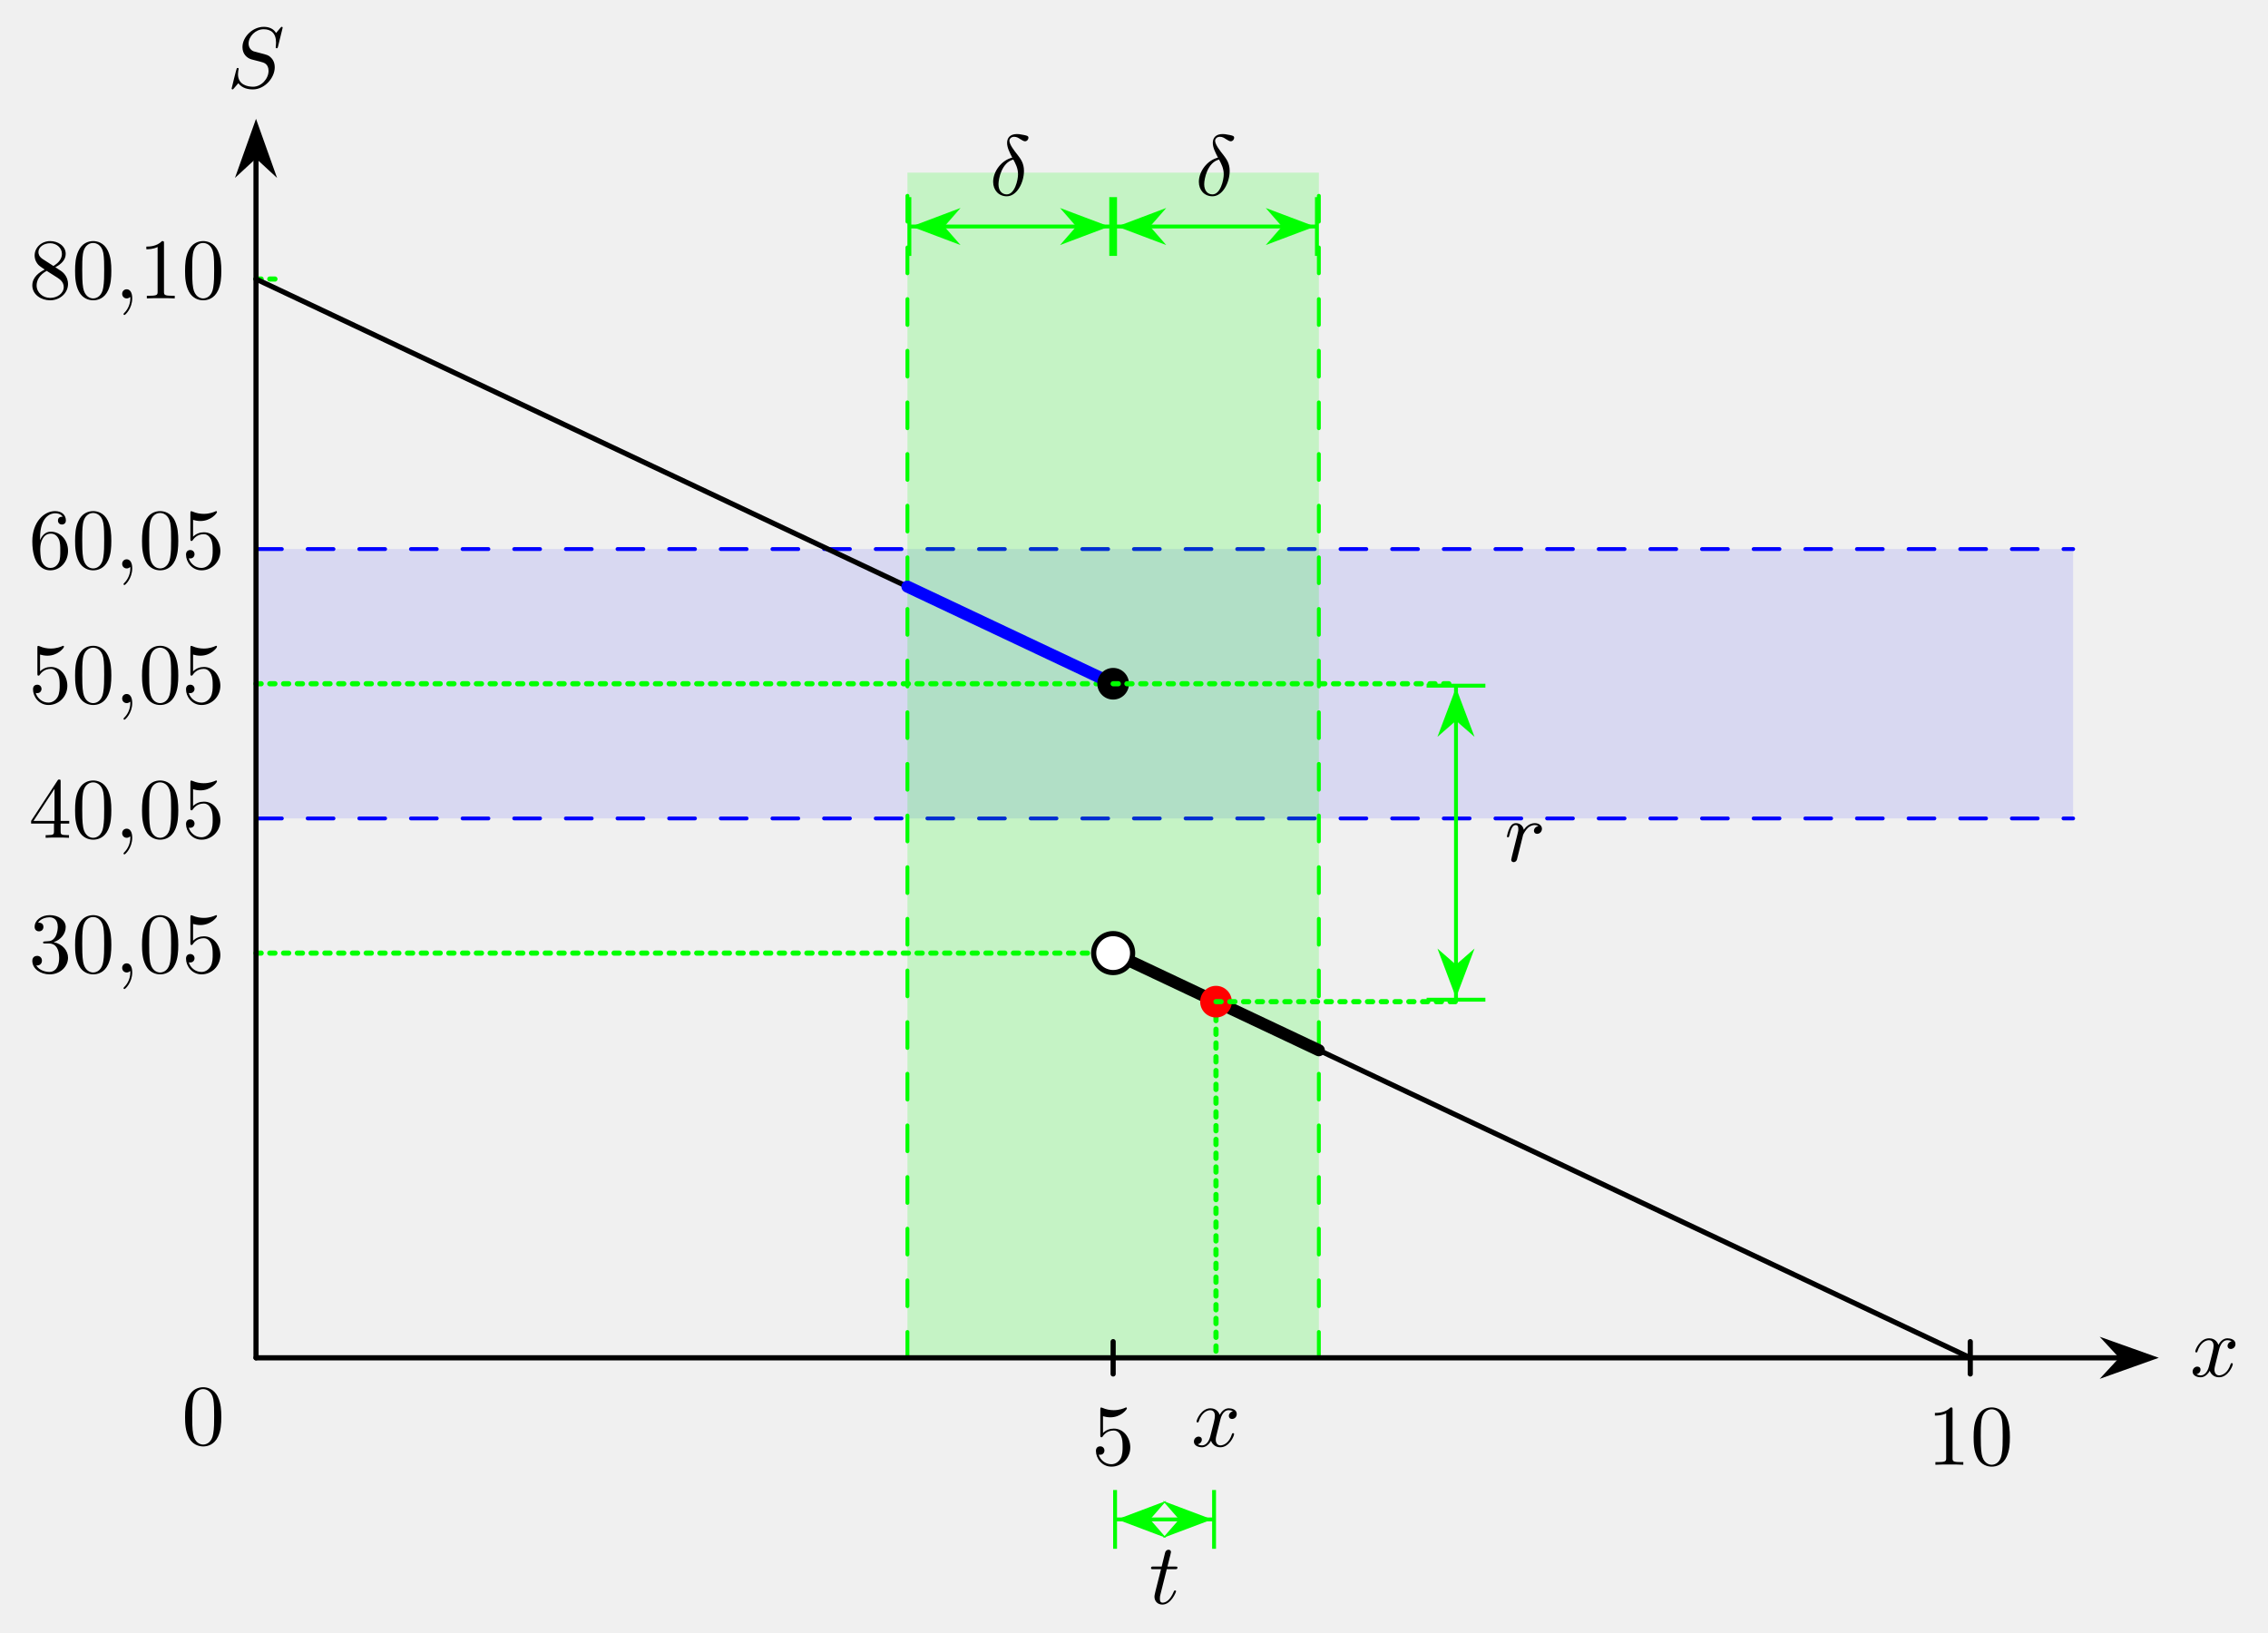
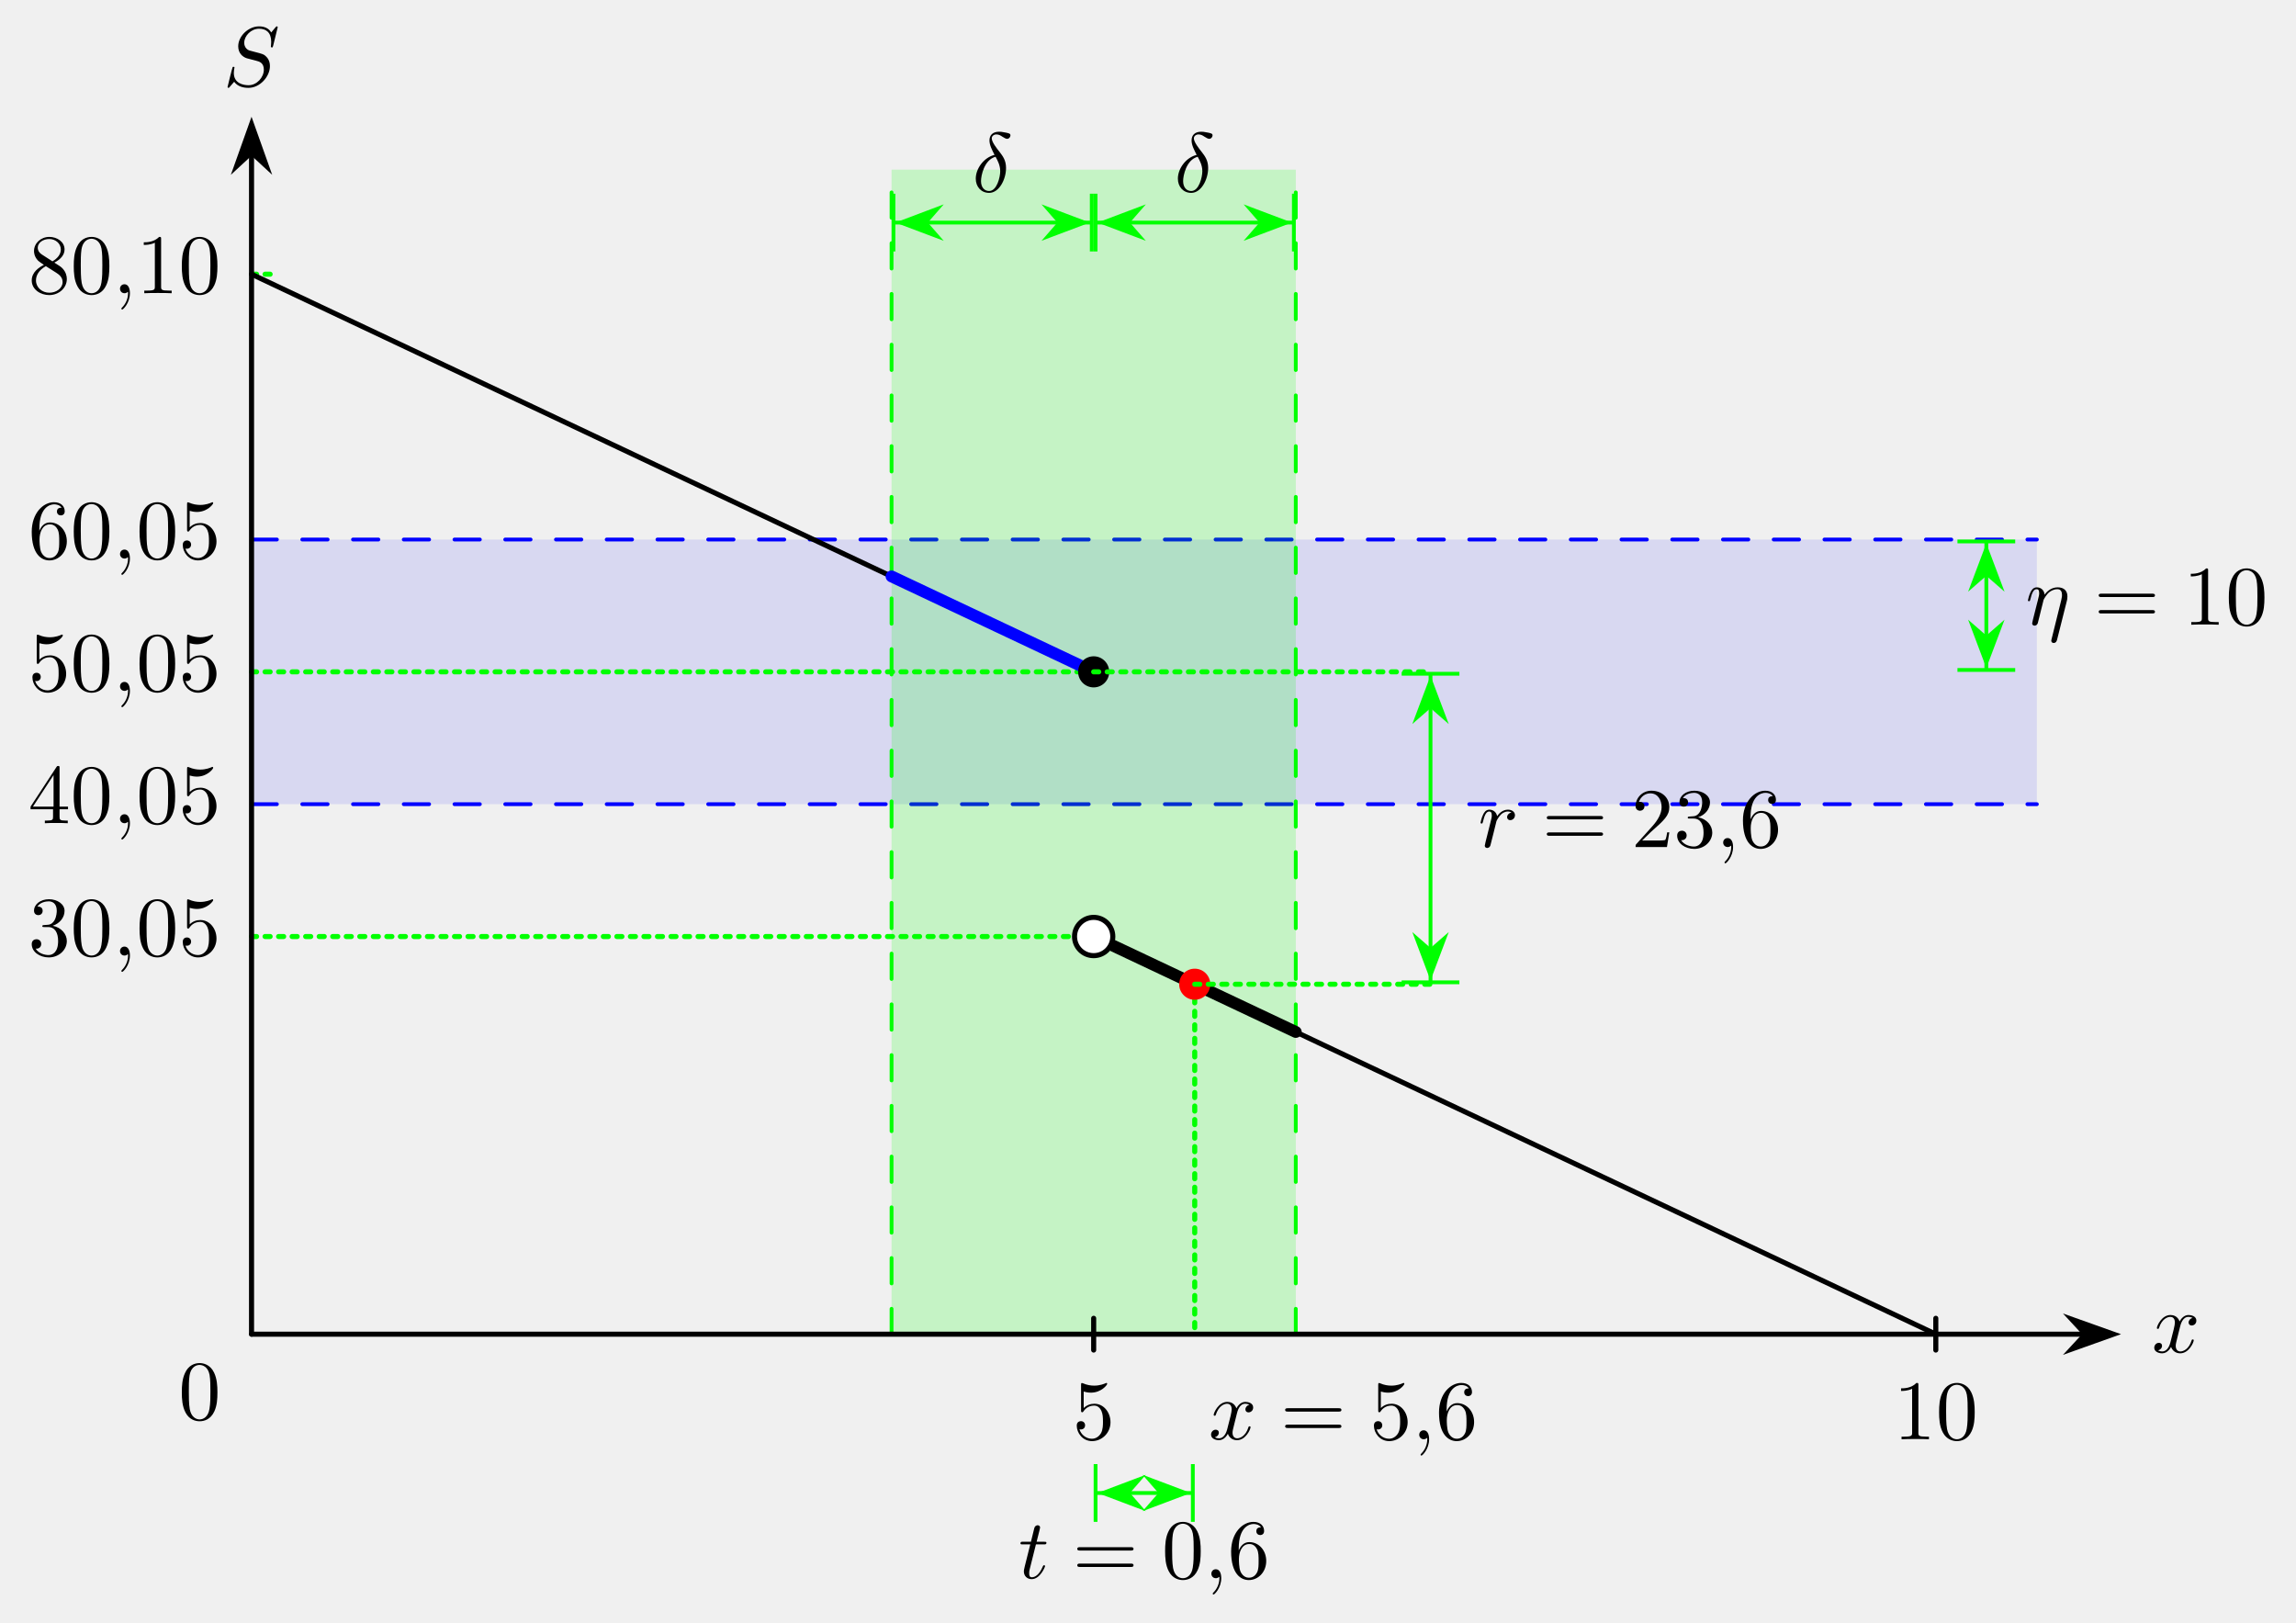
- <svg xmlns="http://www.w3.org/2000/svg" xmlns:xlink="http://www.w3.org/1999/xlink" version="1.1" width="354.40pt" height="255.06pt" viewBox="-72 -72 262.518 188.934">
+ <svg xmlns="http://www.w3.org/2000/svg" xmlns:xlink="http://www.w3.org/1999/xlink" version="1.1" width="365.16pt" height="258.07pt" viewBox="-72 -72 270.492 191.164">
  <defs>
    <path id="palica-utez-skok-g0-14" d="M2.63-4.354C1.385-4.055 .418-2.76 .418-1.554C.418-.598 1.056 .12 1.993 .12C3.158 .12 3.985-1.445 3.985-2.819C3.985-3.726 3.587-4.224 3.248-4.672C2.889-5.121 2.301-5.868 2.301-6.306C2.301-6.526 2.501-6.765 2.849-6.765C3.148-6.765 3.347-6.635 3.557-6.496C3.756-6.376 3.955-6.247 4.105-6.247C4.354-6.247 4.503-6.486 4.503-6.645C4.503-6.864 4.344-6.894 3.985-6.974C3.467-7.083 3.328-7.083 3.168-7.083C2.391-7.083 2.032-6.655 2.032-6.057C2.032-5.519 2.321-4.961 2.63-4.354ZM2.75-4.134C2.999-3.676 3.298-3.138 3.298-2.421C3.298-1.763 2.919-.1 1.993-.1C1.445-.1 1.036-.518 1.036-1.275C1.036-1.903 1.405-3.776 2.75-4.134Z" />
+     <path id="palica-utez-skok-g0-17" d="M4.862-2.76C4.912-2.939 4.941-3.068 4.941-3.337C4.941-3.985 4.543-4.403 3.796-4.403C3.009-4.403 2.491-3.885 2.252-3.537C2.202-4.105 1.783-4.403 1.335-4.403C.877-4.403 .687-4.015 .598-3.836C.418-3.497 .289-2.899 .289-2.869C.289-2.77 .389-2.77 .408-2.77C.508-2.77 .518-2.78 .578-2.999C.747-3.706 .946-4.184 1.305-4.184C1.474-4.184 1.614-4.105 1.614-3.726C1.614-3.517 1.584-3.407 1.455-2.889L.877-.588C.847-.438 .787-.209 .787-.159C.787 .02 .927 .11 1.076 .11C1.196 .11 1.375 .03 1.445-.169C1.455-.189 1.574-.658 1.634-.907L1.853-1.803C1.913-2.022 1.973-2.242 2.022-2.471C2.042-2.531 2.122-2.859 2.132-2.919C2.162-3.009 2.471-3.567 2.809-3.836C3.029-3.995 3.337-4.184 3.766-4.184S4.304-3.846 4.304-3.487C4.304-3.437 4.304-3.258 4.204-2.859L3.068 1.724C3.039 1.843 3.039 1.863 3.039 1.883C3.039 2.032 3.148 2.152 3.318 2.152C3.626 2.152 3.696 1.863 3.726 1.753L4.862-2.76Z" />
    <path id="palica-utez-skok-g0-59" d="M2.022-.01C2.022-.667 1.773-1.056 1.385-1.056C1.056-1.056 .857-.807 .857-.528C.857-.259 1.056 0 1.385 0C1.504 0 1.634-.04 1.733-.13C1.763-.149 1.773-.159 1.783-.159S1.803-.149 1.803-.01C1.803 .727 1.455 1.325 1.126 1.654C1.016 1.763 1.016 1.783 1.016 1.813C1.016 1.883 1.066 1.923 1.116 1.923C1.225 1.923 2.022 1.156 2.022-.01Z" />
    <path id="palica-utez-skok-g0-83" d="M6.426-6.924C6.426-6.954 6.406-7.024 6.316-7.024C6.267-7.024 6.257-7.014 6.137-6.874L5.659-6.306C5.4-6.775 4.882-7.024 4.234-7.024C2.969-7.024 1.773-5.878 1.773-4.672C1.773-3.866 2.301-3.407 2.809-3.258L3.875-2.979C4.244-2.889 4.792-2.74 4.792-1.923C4.792-1.026 3.975-.09 2.999-.09C2.361-.09 1.255-.309 1.255-1.544C1.255-1.783 1.305-2.022 1.315-2.082C1.325-2.122 1.335-2.132 1.335-2.152C1.335-2.252 1.265-2.262 1.215-2.262S1.146-2.252 1.116-2.222C1.076-2.182 .518 .09 .518 .12C.518 .179 .568 .219 .628 .219C.677 .219 .687 .209 .807 .07L1.295-.498C1.724 .08 2.401 .219 2.979 .219C4.334 .219 5.509-1.106 5.509-2.341C5.509-3.029 5.171-3.367 5.021-3.507C4.792-3.736 4.643-3.776 3.756-4.005C3.537-4.065 3.178-4.164 3.088-4.184C2.819-4.274 2.481-4.563 2.481-5.091C2.481-5.898 3.278-6.745 4.224-6.745C5.051-6.745 5.659-6.316 5.659-5.2C5.659-4.882 5.619-4.702 5.619-4.643C5.619-4.633 5.619-4.543 5.738-4.543C5.838-4.543 5.848-4.573 5.888-4.742L6.426-6.924Z" />
    <path id="palica-utez-skok-g0-114" d="M.877-.588C.847-.438 .787-.209 .787-.159C.787 .02 .927 .11 1.076 .11C1.196 .11 1.375 .03 1.445-.169C1.465-.209 1.803-1.564 1.843-1.743C1.923-2.072 2.102-2.77 2.162-3.039C2.202-3.168 2.481-3.636 2.72-3.856C2.8-3.925 3.088-4.184 3.517-4.184C3.776-4.184 3.925-4.065 3.935-4.065C3.636-4.015 3.417-3.776 3.417-3.517C3.417-3.357 3.527-3.168 3.796-3.168S4.344-3.397 4.344-3.756C4.344-4.105 4.025-4.403 3.517-4.403C2.869-4.403 2.431-3.915 2.242-3.636C2.162-4.085 1.803-4.403 1.335-4.403C.877-4.403 .687-4.015 .598-3.836C.418-3.497 .289-2.899 .289-2.869C.289-2.77 .389-2.77 .408-2.77C.508-2.77 .518-2.78 .578-2.999C.747-3.706 .946-4.184 1.305-4.184C1.474-4.184 1.614-4.105 1.614-3.726C1.614-3.517 1.584-3.407 1.455-2.889L.877-.588Z" />
    <path id="palica-utez-skok-g0-116" d="M2.052-3.985H2.989C3.188-3.985 3.288-3.985 3.288-4.184C3.288-4.294 3.188-4.294 3.009-4.294H2.132C2.491-5.709 2.54-5.908 2.54-5.968C2.54-6.137 2.421-6.237 2.252-6.237C2.222-6.237 1.943-6.227 1.853-5.878L1.465-4.294H.528C.329-4.294 .229-4.294 .229-4.105C.229-3.985 .309-3.985 .508-3.985H1.385C.667-1.156 .628-.986 .628-.807C.628-.269 1.006 .11 1.544 .11C2.56 .11 3.128-1.345 3.128-1.425C3.128-1.524 3.049-1.524 3.009-1.524C2.919-1.524 2.909-1.494 2.859-1.385C2.431-.349 1.903-.11 1.564-.11C1.355-.11 1.255-.239 1.255-.568C1.255-.807 1.275-.877 1.315-1.046L2.052-3.985Z" />
    <path id="palica-utez-skok-g0-120" d="M3.328-3.009C3.387-3.268 3.616-4.184 4.314-4.184C4.364-4.184 4.603-4.184 4.812-4.055C4.533-4.005 4.334-3.756 4.334-3.517C4.334-3.357 4.443-3.168 4.712-3.168C4.932-3.168 5.25-3.347 5.25-3.746C5.25-4.264 4.663-4.403 4.324-4.403C3.746-4.403 3.397-3.875 3.278-3.646C3.029-4.304 2.491-4.403 2.202-4.403C1.166-4.403 .598-3.118 .598-2.869C.598-2.77 .697-2.77 .717-2.77C.797-2.77 .827-2.79 .847-2.879C1.186-3.935 1.843-4.184 2.182-4.184C2.371-4.184 2.72-4.095 2.72-3.517C2.72-3.208 2.55-2.54 2.182-1.146C2.022-.528 1.674-.11 1.235-.11C1.176-.11 .946-.11 .737-.239C.986-.289 1.205-.498 1.205-.777C1.205-1.046 .986-1.126 .837-1.126C.538-1.126 .289-.867 .289-.548C.289-.09 .787 .11 1.225 .11C1.883 .11 2.242-.588 2.271-.648C2.391-.279 2.75 .11 3.347 .11C4.374 .11 4.941-1.176 4.941-1.425C4.941-1.524 4.852-1.524 4.822-1.524C4.732-1.524 4.712-1.484 4.692-1.415C4.364-.349 3.686-.11 3.367-.11C2.979-.11 2.819-.428 2.819-.767C2.819-.986 2.879-1.205 2.989-1.644L3.328-3.009Z" />
    <path id="palica-utez-skok-g1-48" d="M4.583-3.188C4.583-3.985 4.533-4.782 4.184-5.519C3.726-6.476 2.909-6.635 2.491-6.635C1.893-6.635 1.166-6.376 .757-5.45C.438-4.762 .389-3.985 .389-3.188C.389-2.441 .428-1.544 .837-.787C1.265 .02 1.993 .219 2.481 .219C3.019 .219 3.776 .01 4.214-.936C4.533-1.624 4.583-2.401 4.583-3.188ZM2.481 0C2.092 0 1.504-.249 1.325-1.205C1.215-1.803 1.215-2.72 1.215-3.308C1.215-3.945 1.215-4.603 1.295-5.141C1.484-6.326 2.232-6.416 2.481-6.416C2.809-6.416 3.467-6.237 3.656-5.25C3.756-4.692 3.756-3.935 3.756-3.308C3.756-2.56 3.756-1.883 3.646-1.245C3.497-.299 2.929 0 2.481 0Z" />
    <path id="palica-utez-skok-g1-49" d="M2.929-6.376C2.929-6.615 2.929-6.635 2.7-6.635C2.082-5.998 1.205-5.998 .887-5.998V-5.689C1.086-5.689 1.674-5.689 2.192-5.948V-.787C2.192-.428 2.162-.309 1.265-.309H.946V0C1.295-.03 2.162-.03 2.56-.03S3.826-.03 4.174 0V-.309H3.856C2.959-.309 2.929-.418 2.929-.787V-6.376Z" />
+     <path id="palica-utez-skok-g1-50" d="M1.265-.767L2.321-1.793C3.875-3.168 4.473-3.706 4.473-4.702C4.473-5.838 3.577-6.635 2.361-6.635C1.235-6.635 .498-5.719 .498-4.832C.498-4.274 .996-4.274 1.026-4.274C1.196-4.274 1.544-4.394 1.544-4.802C1.544-5.061 1.365-5.32 1.016-5.32C.936-5.32 .917-5.32 .887-5.31C1.116-5.958 1.654-6.326 2.232-6.326C3.138-6.326 3.567-5.519 3.567-4.702C3.567-3.905 3.068-3.118 2.521-2.501L.608-.369C.498-.259 .498-.239 .498 0H4.194L4.473-1.733H4.224C4.174-1.435 4.105-.996 4.005-.847C3.935-.767 3.278-.767 3.059-.767H1.265Z" />
    <path id="palica-utez-skok-g1-51" d="M2.889-3.507C3.706-3.776 4.284-4.473 4.284-5.26C4.284-6.077 3.407-6.635 2.451-6.635C1.445-6.635 .687-6.037 .687-5.28C.687-4.951 .907-4.762 1.196-4.762C1.504-4.762 1.704-4.981 1.704-5.27C1.704-5.768 1.235-5.768 1.086-5.768C1.395-6.257 2.052-6.386 2.411-6.386C2.819-6.386 3.367-6.167 3.367-5.27C3.367-5.151 3.347-4.573 3.088-4.134C2.79-3.656 2.451-3.626 2.202-3.616C2.122-3.606 1.883-3.587 1.813-3.587C1.733-3.577 1.664-3.567 1.664-3.467C1.664-3.357 1.733-3.357 1.903-3.357H2.341C3.158-3.357 3.527-2.68 3.527-1.704C3.527-.349 2.839-.06 2.401-.06C1.973-.06 1.225-.229 .877-.817C1.225-.767 1.534-.986 1.534-1.365C1.534-1.724 1.265-1.923 .976-1.923C.737-1.923 .418-1.783 .418-1.345C.418-.438 1.345 .219 2.431 .219C3.646 .219 4.553-.687 4.553-1.704C4.553-2.521 3.925-3.298 2.889-3.507Z" />
    <path id="palica-utez-skok-g1-52" d="M2.929-1.644V-.777C2.929-.418 2.909-.309 2.172-.309H1.963V0C2.371-.03 2.889-.03 3.308-.03S4.254-.03 4.663 0V-.309H4.453C3.716-.309 3.696-.418 3.696-.777V-1.644H4.692V-1.953H3.696V-6.486C3.696-6.685 3.696-6.745 3.537-6.745C3.447-6.745 3.417-6.745 3.337-6.625L.279-1.953V-1.644H2.929ZM2.989-1.953H.558L2.989-5.669V-1.953Z" />
    <path id="palica-utez-skok-g1-53" d="M4.473-2.002C4.473-3.188 3.656-4.184 2.58-4.184C2.102-4.184 1.674-4.025 1.315-3.676V-5.619C1.514-5.559 1.843-5.489 2.162-5.489C3.387-5.489 4.085-6.396 4.085-6.526C4.085-6.585 4.055-6.635 3.985-6.635C3.975-6.635 3.955-6.635 3.905-6.605C3.706-6.516 3.218-6.316 2.55-6.316C2.152-6.316 1.694-6.386 1.225-6.595C1.146-6.625 1.126-6.625 1.106-6.625C1.006-6.625 1.006-6.545 1.006-6.386V-3.437C1.006-3.258 1.006-3.178 1.146-3.178C1.215-3.178 1.235-3.208 1.275-3.268C1.385-3.427 1.753-3.965 2.56-3.965C3.078-3.965 3.328-3.507 3.407-3.328C3.567-2.959 3.587-2.57 3.587-2.072C3.587-1.724 3.587-1.126 3.347-.707C3.108-.319 2.74-.06 2.281-.06C1.554-.06 .986-.588 .817-1.176C.847-1.166 .877-1.156 .986-1.156C1.315-1.156 1.484-1.405 1.484-1.644S1.315-2.132 .986-2.132C.847-2.132 .498-2.062 .498-1.604C.498-.747 1.186 .219 2.301 .219C3.457 .219 4.473-.737 4.473-2.002Z" />
    <path id="palica-utez-skok-g1-54" d="M1.315-3.268V-3.507C1.315-6.027 2.55-6.386 3.059-6.386C3.298-6.386 3.716-6.326 3.935-5.988C3.786-5.988 3.387-5.988 3.387-5.539C3.387-5.23 3.626-5.081 3.846-5.081C4.005-5.081 4.304-5.171 4.304-5.559C4.304-6.157 3.866-6.635 3.039-6.635C1.763-6.635 .418-5.35 .418-3.148C.418-.488 1.574 .219 2.501 .219C3.606 .219 4.553-.717 4.553-2.032C4.553-3.298 3.666-4.254 2.56-4.254C1.883-4.254 1.514-3.746 1.315-3.268ZM2.501-.06C1.873-.06 1.574-.658 1.514-.807C1.335-1.275 1.335-2.072 1.335-2.252C1.335-3.029 1.654-4.025 2.55-4.025C2.71-4.025 3.168-4.025 3.477-3.407C3.656-3.039 3.656-2.531 3.656-2.042C3.656-1.564 3.656-1.066 3.487-.707C3.188-.11 2.73-.06 2.501-.06Z" />
    <path id="palica-utez-skok-g1-56" d="M1.624-4.553C1.166-4.852 1.126-5.191 1.126-5.36C1.126-5.968 1.773-6.386 2.481-6.386C3.208-6.386 3.846-5.868 3.846-5.151C3.846-4.583 3.457-4.105 2.859-3.756L1.624-4.553ZM3.078-3.606C3.796-3.975 4.284-4.493 4.284-5.151C4.284-6.067 3.397-6.635 2.491-6.635C1.494-6.635 .687-5.898 .687-4.971C.687-4.792 .707-4.344 1.126-3.875C1.235-3.756 1.604-3.507 1.853-3.337C1.275-3.049 .418-2.491 .418-1.504C.418-.448 1.435 .219 2.481 .219C3.606 .219 4.553-.608 4.553-1.674C4.553-2.032 4.443-2.481 4.065-2.899C3.875-3.108 3.716-3.208 3.078-3.606ZM2.082-3.188L3.308-2.411C3.587-2.222 4.055-1.923 4.055-1.315C4.055-.578 3.308-.06 2.491-.06C1.634-.06 .917-.677 .917-1.504C.917-2.082 1.235-2.72 2.082-3.188Z" />
+     <path id="palica-utez-skok-g1-61" d="M6.844-3.258C6.994-3.258 7.183-3.258 7.183-3.457S6.994-3.656 6.854-3.656H.887C.747-3.656 .558-3.656 .558-3.457S.747-3.258 .897-3.258H6.844ZM6.854-1.325C6.994-1.325 7.183-1.325 7.183-1.524S6.994-1.724 6.844-1.724H.897C.747-1.724 .558-1.724 .558-1.524S.747-1.325 .887-1.325H6.854Z" />
  </defs>
  <g id="palica-utez-skok-page1">
    <g stroke-miterlimit="10" transform="translate(-42.36734,85.16066)scale(0.996264,-0.996264)">
      <g fill="#000" stroke="#000">
        <g stroke-width="0.4">
          <g stroke-width="0.6">
            <g stroke-linecap="round">
              <g stroke-linejoin="round">
                <g class="del" data-del="napaka">
                  <g fill="#00f" stroke="#00f">
                    <g stroke-opacity="0.10">
                      <g fill-opacity="0.10">
                        <path d="M0 62.666V93.959H211.119V62.666ZM211.119 93.959" stroke="none" />
                      </g>
                    </g>
                  </g>
                  <g fill="#00f" stroke="#00f">
                    <g stroke-dasharray="3.0,3.0" stroke-dashoffset="0.0">
                      <g stroke-width="0.45">
                        <path d="M0 62.666H211.119" fill="none" />
                      </g>
                    </g>
                  </g>
                  <g fill="#00f" stroke="#00f">
                    <g stroke-dasharray="3.0,3.0" stroke-dashoffset="0.0">
                      <g stroke-width="0.45">
                        <path d="M0 93.959H211.119" fill="none" />
                      </g>
                    </g>
                  </g>
                  <g transform="translate(-26.41081,91.70915)">
                    <g stroke="none" transform="scale(-1.00375,1.00375)translate(-42.36734,85.16066)scale(-1,-1)">
                      <g fill="#000">
                        <g stroke="none">
                          <use x="-42.367" y="85.161" xlink:href="#palica-utez-skok-g1-54" />
                          <use x="-37.386" y="85.161" xlink:href="#palica-utez-skok-g1-48" />
                          <use x="-32.405" y="85.161" xlink:href="#palica-utez-skok-g0-59" />
                          <use x="-29.637" y="85.161" xlink:href="#palica-utez-skok-g1-48" />
                          <use x="-24.656" y="85.161" xlink:href="#palica-utez-skok-g1-53" />
                        </g>
                      </g>
                    </g>
                  </g>
                  <g transform="translate(-26.41081,60.41551)">
                    <g stroke="none" transform="scale(-1.00375,1.00375)translate(-42.36734,85.16066)scale(-1,-1)">
                      <g fill="#000">
                        <g stroke="none">
                          <use x="-42.367" y="85.161" xlink:href="#palica-utez-skok-g1-52" />
                          <use x="-37.386" y="85.161" xlink:href="#palica-utez-skok-g1-48" />
                          <use x="-32.405" y="85.161" xlink:href="#palica-utez-skok-g0-59" />
                          <use x="-29.637" y="85.161" xlink:href="#palica-utez-skok-g1-48" />
                          <use x="-24.656" y="85.161" xlink:href="#palica-utez-skok-g1-53" />
                        </g>
                      </g>
                    </g>
                  </g>
+                   <g fill="#0f0" stroke="#0f0">
+                     <g stroke-width="0.45">
+                       <path d="M205.143 78.65V93.622" fill="none" />
+                       <g transform="matrix(0.0,-1.0,1.0,0.0,205.1435,84.45285)">
+                         <g stroke-dasharray="none" stroke-dashoffset="0.0">
+                           <g stroke-linejoin="miter">
+                             <path d="M5.05 0L.727 1.629L2.147 0L.727-1.629Z" />
+                           </g>
+                         </g>
+                       </g>
+                       <g transform="matrix(0.0,-1.0,1.0,0.0,205.1435,78.53732)">
+                         <g stroke-dasharray="none" stroke-dashoffset="0.0">
+                           <g stroke-linecap="butt">
+                             <g stroke-linejoin="miter">
+                               <path d="M0 3.414V-3.414" fill="none" />
+                             </g>
+                           </g>
+                         </g>
+                       </g>
+                       <g transform="matrix(0.0,1.0,-1.0,0.0,205.1435,87.81863)">
+                         <g stroke-dasharray="none" stroke-dashoffset="0.0">
+                           <g stroke-linejoin="miter">
+                             <path d="M5.05 0L.727 1.629L2.147 0L.727-1.629Z" />
+                           </g>
+                         </g>
+                       </g>
+                       <g transform="matrix(0.0,1.0,-1.0,0.0,205.1435,93.73416)">
+                         <g stroke-dasharray="none" stroke-dashoffset="0.0">
+                           <g stroke-linecap="butt">
+                             <g stroke-linejoin="miter">
+                               <path d="M0 3.414V-3.414" fill="none" />
+                             </g>
+                           </g>
+                         </g>
+                       </g>
+                     </g>
+                   </g>
+                   <g transform="translate(209.7724,83.88574)">
+                     <g stroke="none" transform="scale(-1.00375,1.00375)translate(-42.36734,85.16066)scale(-1,-1)">
+                       <g fill="#000">
+                         <g stroke="none">
+                           <use x="-42.367" y="85.161" xlink:href="#palica-utez-skok-g0-17" />
+                           <use x="-34.296" y="85.161" xlink:href="#palica-utez-skok-g1-61" />
+                           <use x="-23.78" y="85.161" xlink:href="#palica-utez-skok-g1-49" />
+                           <use x="-18.798" y="85.161" xlink:href="#palica-utez-skok-g1-48" />
+                         </g>
+                       </g>
+                     </g>
+                   </g>
                </g>
                <g class="del" data-del="pas">
                  <g fill="#0f0" stroke="#0f0">
                    <g stroke-opacity="0.18">
                      <g fill-opacity="0.18">
                        <path d="M75.684 0V137.692H123.484V0ZM123.484 137.692" stroke="none" />
                      </g>
                    </g>
                  </g>
                  <g fill="#0f0" stroke="#0f0">
                    <g stroke-dasharray="3.0,3.0" stroke-dashoffset="0.0">
                      <g stroke-width="0.45">
                        <path d="M75.684 0V137.692" fill="none" />
                      </g>
                    </g>
                  </g>
                  <g fill="#0f0" stroke="#0f0">
                    <g stroke-dasharray="3.0,3.0" stroke-dashoffset="0.0">
                      <g stroke-width="0.45">
                        <path d="M123.484 0V137.692" fill="none" />
                      </g>
                    </g>
                  </g>
                  <g fill="#0f0" stroke="#0f0">
                    <g stroke-width="0.45">
                      <path d="M76.022 131.433H99.247" fill="none" />
                      <g transform="matrix(-1.0,0.0,0.0,-1.0,81.82455,131.4333)">
                        <g stroke-dasharray="none" stroke-dashoffset="0.0">
                          <g stroke-linejoin="miter">
                            <path d="M5.05 0L.727 1.629L2.147 0L.727-1.629Z" />
                          </g>
                        </g>
                      </g>
                      <g transform="matrix(-1.0,0.0,0.0,-1.0,75.90903,131.4333)">
                        <g stroke-dasharray="none" stroke-dashoffset="0.0">
                          <g stroke-linecap="butt">
                            <g stroke-linejoin="miter">
                              <path d="M0 3.414V-3.414" fill="none" />
                            </g>
                          </g>
                        </g>
                      </g>
                      <g transform="translate(93.44368,131.4333)">
                        <g stroke-dasharray="none" stroke-dashoffset="0.0">
                          <g stroke-linejoin="miter">
                            <path d="M5.05 0L.727 1.629L2.147 0L.727-1.629Z" />
                          </g>
                        </g>
                      </g>
                      <g transform="translate(99.3592,131.4333)">
                        <g stroke-dasharray="none" stroke-dashoffset="0.0">
                          <g stroke-linecap="butt">
                            <g stroke-linejoin="miter">
                              <path d="M0 3.414V-3.414" fill="none" />
                            </g>
                          </g>
                        </g>
                      </g>
                    </g>
                  </g>
                  <g fill="#0f0" stroke="#0f0">
                    <g stroke-width="0.45">
                      <path d="M99.922 131.433H123.147" fill="none" />
                      <g transform="matrix(-1.0,0.0,0.0,-1.0,105.7247,131.4333)">
                        <g stroke-dasharray="none" stroke-dashoffset="0.0">
                          <g stroke-linejoin="miter">
                            <path d="M5.05 0L.727 1.629L2.147 0L.727-1.629Z" />
                          </g>
                        </g>
                      </g>
                      <g transform="matrix(-1.0,0.0,0.0,-1.0,99.80919,131.4333)">
                        <g stroke-dasharray="none" stroke-dashoffset="0.0">
                          <g stroke-linecap="butt">
                            <g stroke-linejoin="miter">
                              <path d="M0 3.414V-3.414" fill="none" />
                            </g>
                          </g>
                        </g>
                      </g>
                      <g transform="translate(117.3438,131.4333)">
                        <g stroke-dasharray="none" stroke-dashoffset="0.0">
                          <g stroke-linejoin="miter">
                            <path d="M5.05 0L.727 1.629L2.147 0L.727-1.629Z" />
                          </g>
                        </g>
                      </g>
                      <g transform="translate(123.2593,131.4333)">
                        <g stroke-dasharray="none" stroke-dashoffset="0.0">
                          <g stroke-linecap="butt">
                            <g stroke-linejoin="miter">
                              <path d="M0 3.414V-3.414" fill="none" />
                            </g>
                          </g>
                        </g>
                      </g>
                    </g>
                  </g>
                  <g transform="translate(85.22252,135.0663)">
                    <g stroke="none" transform="scale(-1.00375,1.00375)translate(-42.36734,85.16066)scale(-1,-1)">
                      <g fill="#000">
                        <g stroke="none">
                          <use x="-42.367" y="85.161" xlink:href="#palica-utez-skok-g0-14" />
                        </g>
                      </g>
                    </g>
                  </g>
                  <g transform="translate(109.123,135.0663)">
                    <g stroke="none" transform="scale(-1.00375,1.00375)translate(-42.36734,85.16066)scale(-1,-1)">
                      <g fill="#000">
                        <g stroke="none">
                          <use x="-42.367" y="85.161" xlink:href="#palica-utez-skok-g0-14" />
                        </g>
                      </g>
                    </g>
                  </g>
                </g>
                <g class="del" data-del="vrednost">
                  <g fill="#0f0" stroke="#0f0">
                    <g stroke-dasharray="0.6,1.0" stroke-dashoffset="0.0">
                      <path d="M0 78.312H99.584" fill="none" />
                    </g>
                  </g>
                  <g transform="translate(-26.41081,76.06233)">
                    <g stroke="none" transform="scale(-1.00375,1.00375)translate(-42.36734,85.16066)scale(-1,-1)">
                      <g fill="#000">
                        <g stroke="none">
                          <use x="-42.367" y="85.161" xlink:href="#palica-utez-skok-g1-53" />
                          <use x="-37.386" y="85.161" xlink:href="#palica-utez-skok-g1-48" />
                          <use x="-32.405" y="85.161" xlink:href="#palica-utez-skok-g0-59" />
                          <use x="-29.637" y="85.161" xlink:href="#palica-utez-skok-g1-48" />
                          <use x="-24.656" y="85.161" xlink:href="#palica-utez-skok-g1-53" />
                        </g>
                      </g>
                    </g>
                  </g>
                </g>
                <g class="del" data-del="vrednost2">
                  <g fill="#0f0" stroke="#0f0">
                    <g stroke-dasharray="0.6,1.0" stroke-dashoffset="0.0">
                      <path d="M0 47.019H99.584" fill="none" />
                    </g>
                  </g>
                  <g transform="translate(-26.41081,44.76869)">
                    <g stroke="none" transform="scale(-1.00375,1.00375)translate(-42.36734,85.16066)scale(-1,-1)">
                      <g fill="#000">
                        <g stroke="none">
                          <use x="-42.367" y="85.161" xlink:href="#palica-utez-skok-g1-51" />
                          <use x="-37.386" y="85.161" xlink:href="#palica-utez-skok-g1-48" />
                          <use x="-32.405" y="85.161" xlink:href="#palica-utez-skok-g0-59" />
                          <use x="-29.637" y="85.161" xlink:href="#palica-utez-skok-g1-48" />
                          <use x="-24.656" y="85.161" xlink:href="#palica-utez-skok-g1-53" />
                        </g>
                      </g>
                    </g>
                  </g>
                </g>
                <g class="del" data-del="vrh">
                  <g fill="#0f0" stroke="#0f0">
                    <g stroke-dasharray="0.6,1.0" stroke-dashoffset="0.0">
                      <path d="M0 125.331H2.987" fill="none" />
                    </g>
                  </g>
                  <g transform="translate(-26.41081,123.081)">
                    <g stroke="none" transform="scale(-1.00375,1.00375)translate(-42.36734,85.16066)scale(-1,-1)">
                      <g fill="#000">
                        <g stroke="none">
                          <use x="-42.367" y="85.161" xlink:href="#palica-utez-skok-g1-56" />
                          <use x="-37.386" y="85.161" xlink:href="#palica-utez-skok-g1-48" />
                          <use x="-32.405" y="85.161" xlink:href="#palica-utez-skok-g0-59" />
                          <use x="-29.637" y="85.161" xlink:href="#palica-utez-skok-g1-49" />
                          <use x="-24.656" y="85.161" xlink:href="#palica-utez-skok-g1-48" />
                        </g>
                      </g>
                    </g>
                  </g>
                </g>
                <g class="del" data-del="os">
                  <path d="M0 0H216.725" fill="none" />
                  <g transform="translate(214.2484,0.0)">
                    <g stroke-dasharray="none" stroke-dashoffset="0.0">
                      <g stroke-linejoin="miter">
                        <path d="M5.93 0L1.005 1.754L2.626 0L1.005-1.754Z" />
                      </g>
                    </g>
                  </g>
                  <g transform="translate(224.71,-2.15277)">
                    <g stroke="none" transform="scale(-1.00375,1.00375)translate(-42.36734,85.16066)scale(-1,-1)">
                      <g fill="#000">
                        <g stroke="none">
                          <use x="-42.367" y="85.161" xlink:href="#palica-utez-skok-g0-120" />
                        </g>
                      </g>
                    </g>
                  </g>
                  <path d="M0 0V139.599" fill="none" />
                  <g transform="matrix(0.0,1.0,-1.0,0.0,0.0,137.1221)">
                    <g stroke-dasharray="none" stroke-dashoffset="0.0">
                      <g stroke-linejoin="miter">
                        <path d="M5.93 0L1.005 1.754L2.626 0L1.005-1.754Z" />
                      </g>
                    </g>
                  </g>
                  <g transform="translate(-3.35416,147.5837)">
                    <g stroke="none" transform="scale(-1.00375,1.00375)translate(-42.36734,85.16066)scale(-1,-1)">
                      <g fill="#000">
                        <g stroke="none">
                          <use x="-42.367" y="85.161" xlink:href="#palica-utez-skok-g0-83" />
                        </g>
                      </g>
                    </g>
                  </g>
                  <path d="M99.584-1.878V1.878" fill="none" />
                  <path d="M199.168-1.878V1.878" fill="none" />
                  <g transform="translate(-8.63298,-10.07741)">
                    <g stroke="none" transform="scale(-1.00375,1.00375)translate(-42.36734,85.16066)scale(-1,-1)">
                      <g fill="#000">
                        <g stroke="none">
                          <use x="-42.367" y="85.161" xlink:href="#palica-utez-skok-g1-48" />
                        </g>
                      </g>
                    </g>
                  </g>
                  <g transform="translate(97.0842,-12.42442)">
                    <g stroke="none" transform="scale(-1.00375,1.00375)translate(-42.36734,85.16066)scale(-1,-1)">
                      <g fill="#000">
                        <g stroke="none">
                          <use x="-42.367" y="85.161" xlink:href="#palica-utez-skok-g1-53" />
                        </g>
                      </g>
                    </g>
                  </g>
                  <g transform="translate(194.1684,-12.42442)">
                    <g stroke="none" transform="scale(-1.00375,1.00375)translate(-42.36734,85.16066)scale(-1,-1)">
                      <g fill="#000">
                        <g stroke="none">
                          <use x="-42.367" y="85.161" xlink:href="#palica-utez-skok-g1-49" />
                          <use x="-37.386" y="85.161" xlink:href="#palica-utez-skok-g1-48" />
                        </g>
                      </g>
                    </g>
                  </g>
                </g>
                <g class="del" data-del="graf">
                  <path d="M0 125.331L99.584 78.312" fill="none" />
                  <path d="M99.584 47.019L199.168 0" fill="none" />
                </g>
                <g class="del" data-del="levo">
                  <g fill="#00f" stroke="#00f">
                    <g stroke-width="1.4">
                      <path d="M75.684 89.597L99.584 78.312" fill="none" />
                    </g>
                  </g>
                </g>
                <g class="del" data-del="desno">
                  <g stroke-width="1.4">
                    <path d="M99.584 47.019L123.484 35.734" fill="none" />
                  </g>
                </g>
                <g class="del" data-del="pika">
                  <path d="M101.423 78.312C101.423 79.328 100.6 80.151 99.584 80.151S97.746 79.328 97.746 78.312S98.569 76.474 99.584 76.474S101.423 77.297 101.423 78.312ZM99.584 78.312" stroke="none" />
                  <g transform="translate(99.5842,78.31233)">
                    <g stroke="none" transform="scale(-1.00375,1.00375)translate(-42.36734,85.16066)scale(-1,-1)">
                      <g fill="#000">
                        <g stroke="none" />
                      </g>
                    </g>
                  </g>
                </g>
                <g class="del" data-del="krog">
                  <g fill="#fff">
                    <g fill="#fff">
                      <path d="M101.847 47.019C101.847 48.269 100.834 49.282 99.584 49.282S97.321 48.269 97.321 47.019C97.321 45.769 98.334 44.756 99.584 44.756S101.847 45.769 101.847 47.019ZM99.584 47.019" />
                    </g>
                    <g transform="translate(99.5842,47.01869)">
                      <g stroke="none" transform="scale(-1.00375,1.00375)translate(-42.36734,85.16066)scale(-1,-1)">
                        <g fill="#000">
                          <g stroke="none" />
                        </g>
                      </g>
                    </g>
                  </g>
                </g>
                <g class="del" data-del="t">
                  <g fill="#0f0" stroke="#0f0">
                    <g stroke-width="0.45">
                      <path d="M99.922-18.776H111.197" fill="none" />
                      <g transform="matrix(-1.0,0.0,0.0,-1.0,105.7247,-18.77618)">
                        <g stroke-dasharray="none" stroke-dashoffset="0.0">
                          <g stroke-linejoin="miter">
                            <path d="M5.05 0L.727 1.629L2.147 0L.727-1.629Z" />
                          </g>
                        </g>
                      </g>
                      <g transform="matrix(-1.0,0.0,0.0,-1.0,99.80919,-18.77618)">
                        <g stroke-dasharray="none" stroke-dashoffset="0.0">
                          <g stroke-linecap="butt">
                            <g stroke-linejoin="miter">
                              <path d="M0 3.414V-3.414" fill="none" />
                            </g>
                          </g>
                        </g>
                      </g>
                      <g transform="translate(105.3939,-18.77618)">
                        <g stroke-dasharray="none" stroke-dashoffset="0.0">
                          <g stroke-linejoin="miter">
                            <path d="M5.05 0L.727 1.629L2.147 0L.727-1.629Z" />
                          </g>
                        </g>
                      </g>
                      <g transform="translate(111.3094,-18.77618)">
                        <g stroke-dasharray="none" stroke-dashoffset="0.0">
                          <g stroke-linecap="butt">
                            <g stroke-linejoin="miter">
                              <path d="M0 3.414V-3.414" fill="none" />
                            </g>
                          </g>
                        </g>
                      </g>
                    </g>
                  </g>
-                   <g transform="translate(103.7537,-28.55995)">
+                   <g transform="translate(90.69823,-28.8536)">
                    <g stroke="none" transform="scale(-1.00375,1.00375)translate(-42.36734,85.16066)scale(-1,-1)">
                      <g fill="#000">
                        <g stroke="none">
                          <use x="-42.367" y="85.161" xlink:href="#palica-utez-skok-g0-116" />
+                           <use x="-36.002" y="85.161" xlink:href="#palica-utez-skok-g1-61" />
+                           <use x="-25.486" y="85.161" xlink:href="#palica-utez-skok-g1-48" />
+                           <use x="-20.505" y="85.161" xlink:href="#palica-utez-skok-g0-59" />
+                           <use x="-17.738" y="85.161" xlink:href="#palica-utez-skok-g1-54" />
                        </g>
                      </g>
                    </g>
                  </g>
                </g>
                <g class="del" data-del="tockax">
                  <g fill="#0f0" stroke="#0f0">
                    <g stroke-dasharray="0.6,1.0" stroke-dashoffset="0.0">
                      <path d="M111.534 41.376V0" fill="none" />
                    </g>
                  </g>
                  <g fill="#f00" stroke="#f00">
                    <g fill="#f00" stroke="#f00">
                      <path d="M113.373 41.376C113.373 42.392 112.55 43.215 111.534 43.215S109.696 42.392 109.696 41.376S110.519 39.538 111.534 39.538S113.373 40.361 113.373 41.376ZM111.534 41.376" stroke="none" />
                    </g>
                    <g transform="translate(111.5344,41.37645)">
                      <g stroke="none" transform="scale(-1.00375,1.00375)translate(-42.36734,85.16066)scale(-1,-1)">
                        <g fill="#f00">
                          <g stroke="none" />
                        </g>
                      </g>
                    </g>
                  </g>
-                   <g transform="translate(108.6768,-10.28554)">
+                   <g transform="translate(113.1756,-12.42444)">
                    <g stroke="none" transform="scale(-1.00375,1.00375)translate(-42.36734,85.16066)scale(-1,-1)">
                      <g fill="#000">
                        <g stroke="none">
                          <use x="-42.367" y="85.161" xlink:href="#palica-utez-skok-g0-120" />
+                           <use x="-33.906" y="85.161" xlink:href="#palica-utez-skok-g1-61" />
+                           <use x="-23.39" y="85.161" xlink:href="#palica-utez-skok-g1-53" />
+                           <use x="-18.409" y="85.161" xlink:href="#palica-utez-skok-g0-59" />
+                           <use x="-15.641" y="85.161" xlink:href="#palica-utez-skok-g1-54" />
                        </g>
                      </g>
                    </g>
                  </g>
                </g>
                <g class="del" data-del="razlika">
                  <g fill="#0f0" stroke="#0f0">
                    <g stroke-dasharray="0.6,1.0" stroke-dashoffset="0.0">
                      <path d="M99.584 78.312H139.418" fill="none" />
                    </g>
                  </g>
                  <g fill="#0f0" stroke="#0f0">
                    <g stroke-dasharray="0.6,1.0" stroke-dashoffset="0.0">
                      <path d="M111.534 41.376H139.418" fill="none" />
                    </g>
                  </g>
                  <g fill="#0f0" stroke="#0f0">
                    <g stroke-width="0.45">
                      <path d="M139.418 41.714V77.975" fill="none" />
                      <g transform="matrix(0.0,-1.0,1.0,0.0,139.4179,47.51697)">
                        <g stroke-dasharray="none" stroke-dashoffset="0.0">
                          <g stroke-linejoin="miter">
                            <path d="M5.05 0L.727 1.629L2.147 0L.727-1.629Z" />
                          </g>
                        </g>
                      </g>
                      <g transform="matrix(0.0,-1.0,1.0,0.0,139.4179,41.60144)">
                        <g stroke-dasharray="none" stroke-dashoffset="0.0">
                          <g stroke-linecap="butt">
                            <g stroke-linejoin="miter">
                              <path d="M0 3.414V-3.414" fill="none" />
                            </g>
                          </g>
                        </g>
                      </g>
                      <g transform="matrix(0.0,1.0,-1.0,0.0,139.4179,72.17181)">
                        <g stroke-dasharray="none" stroke-dashoffset="0.0">
                          <g stroke-linejoin="miter">
                            <path d="M5.05 0L.727 1.629L2.147 0L.727-1.629Z" />
                          </g>
                        </g>
                      </g>
                      <g transform="matrix(0.0,1.0,-1.0,0.0,139.4179,78.08734)">
                        <g stroke-dasharray="none" stroke-dashoffset="0.0">
                          <g stroke-linecap="butt">
                            <g stroke-linejoin="miter">
                              <path d="M0 3.414V-3.414" fill="none" />
                            </g>
                          </g>
                        </g>
                      </g>
                    </g>
                  </g>
-                   <g transform="translate(145.0427,57.6963)">
+                   <g transform="translate(145.0427,57.59908)">
                    <g stroke="none" transform="scale(-1.00375,1.00375)translate(-42.36734,85.16066)scale(-1,-1)">
                      <g fill="#000">
                        <g stroke="none">
                          <use x="-42.367" y="85.161" xlink:href="#palica-utez-skok-g0-114" />
+                           <use x="-34.829" y="85.161" xlink:href="#palica-utez-skok-g1-61" />
+                           <use x="-24.312" y="85.161" xlink:href="#palica-utez-skok-g1-50" />
+                           <use x="-19.331" y="85.161" xlink:href="#palica-utez-skok-g1-51" />
+                           <use x="-14.35" y="85.161" xlink:href="#palica-utez-skok-g0-59" />
+                           <use x="-11.582" y="85.161" xlink:href="#palica-utez-skok-g1-54" />
                        </g>
                      </g>
                    </g>
                  </g>
                </g>
              </g>
            </g>
          </g>
        </g>
      </g>
    </g>
  </g>
</svg>
